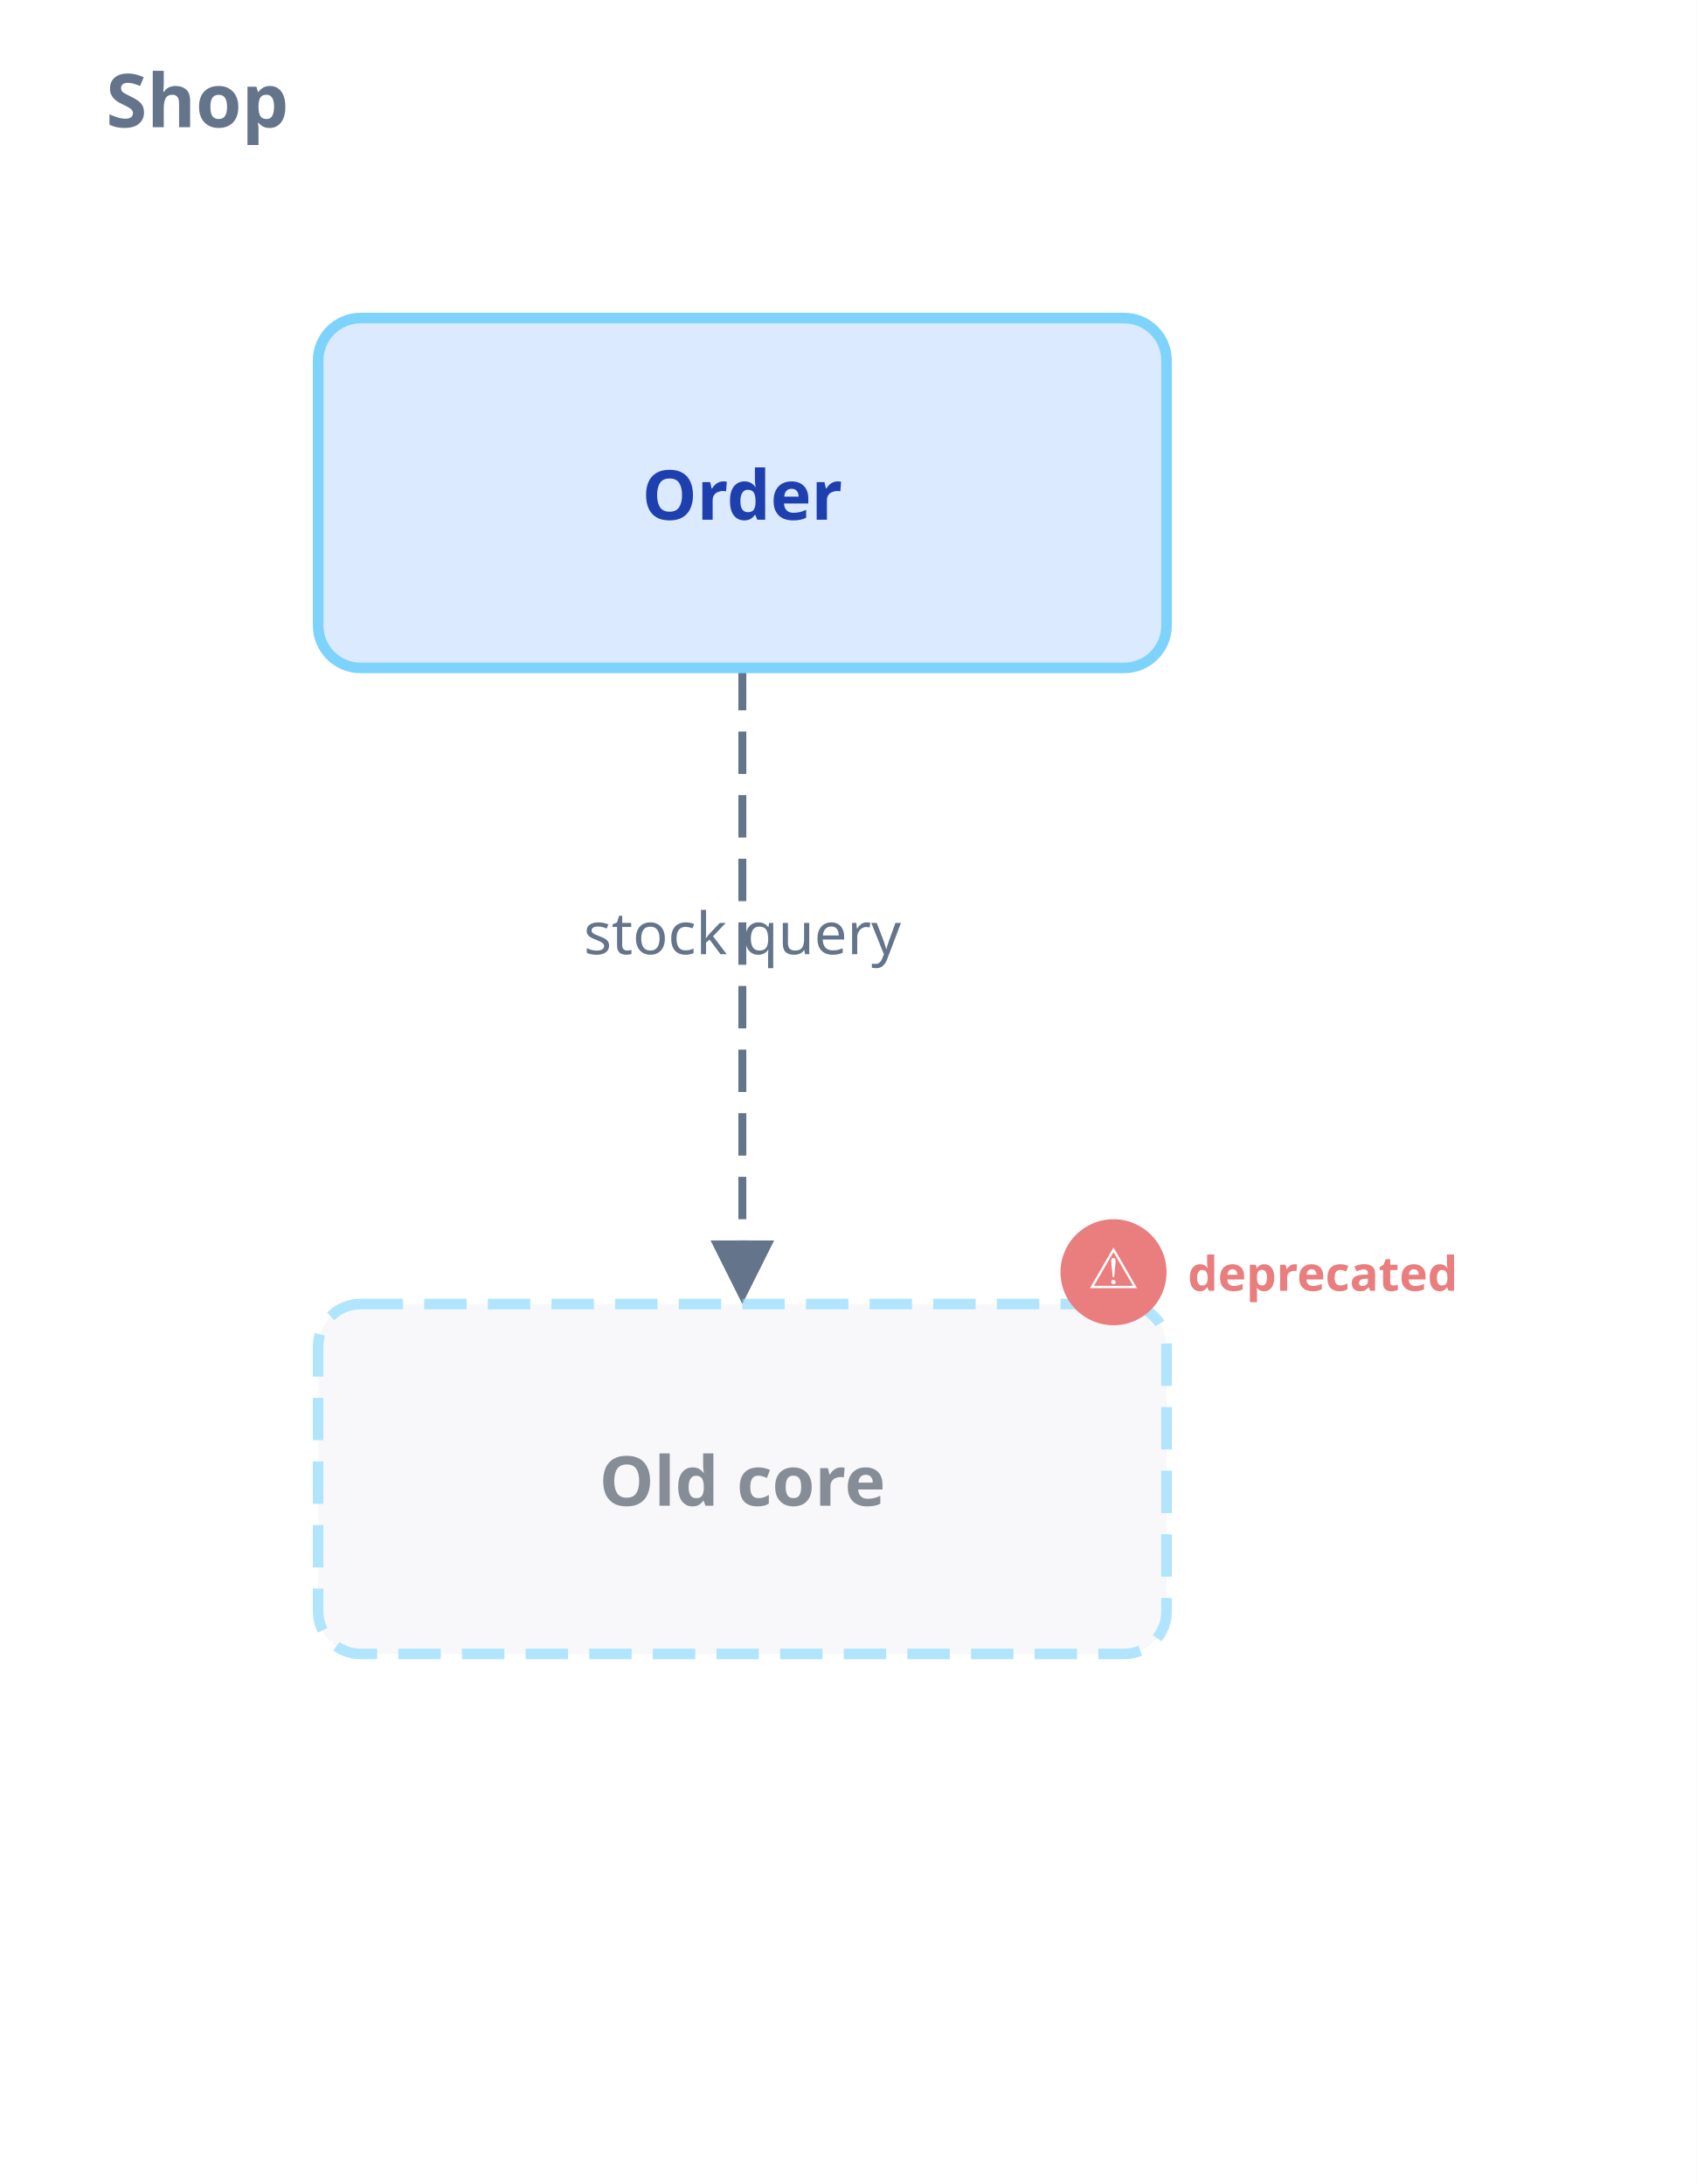
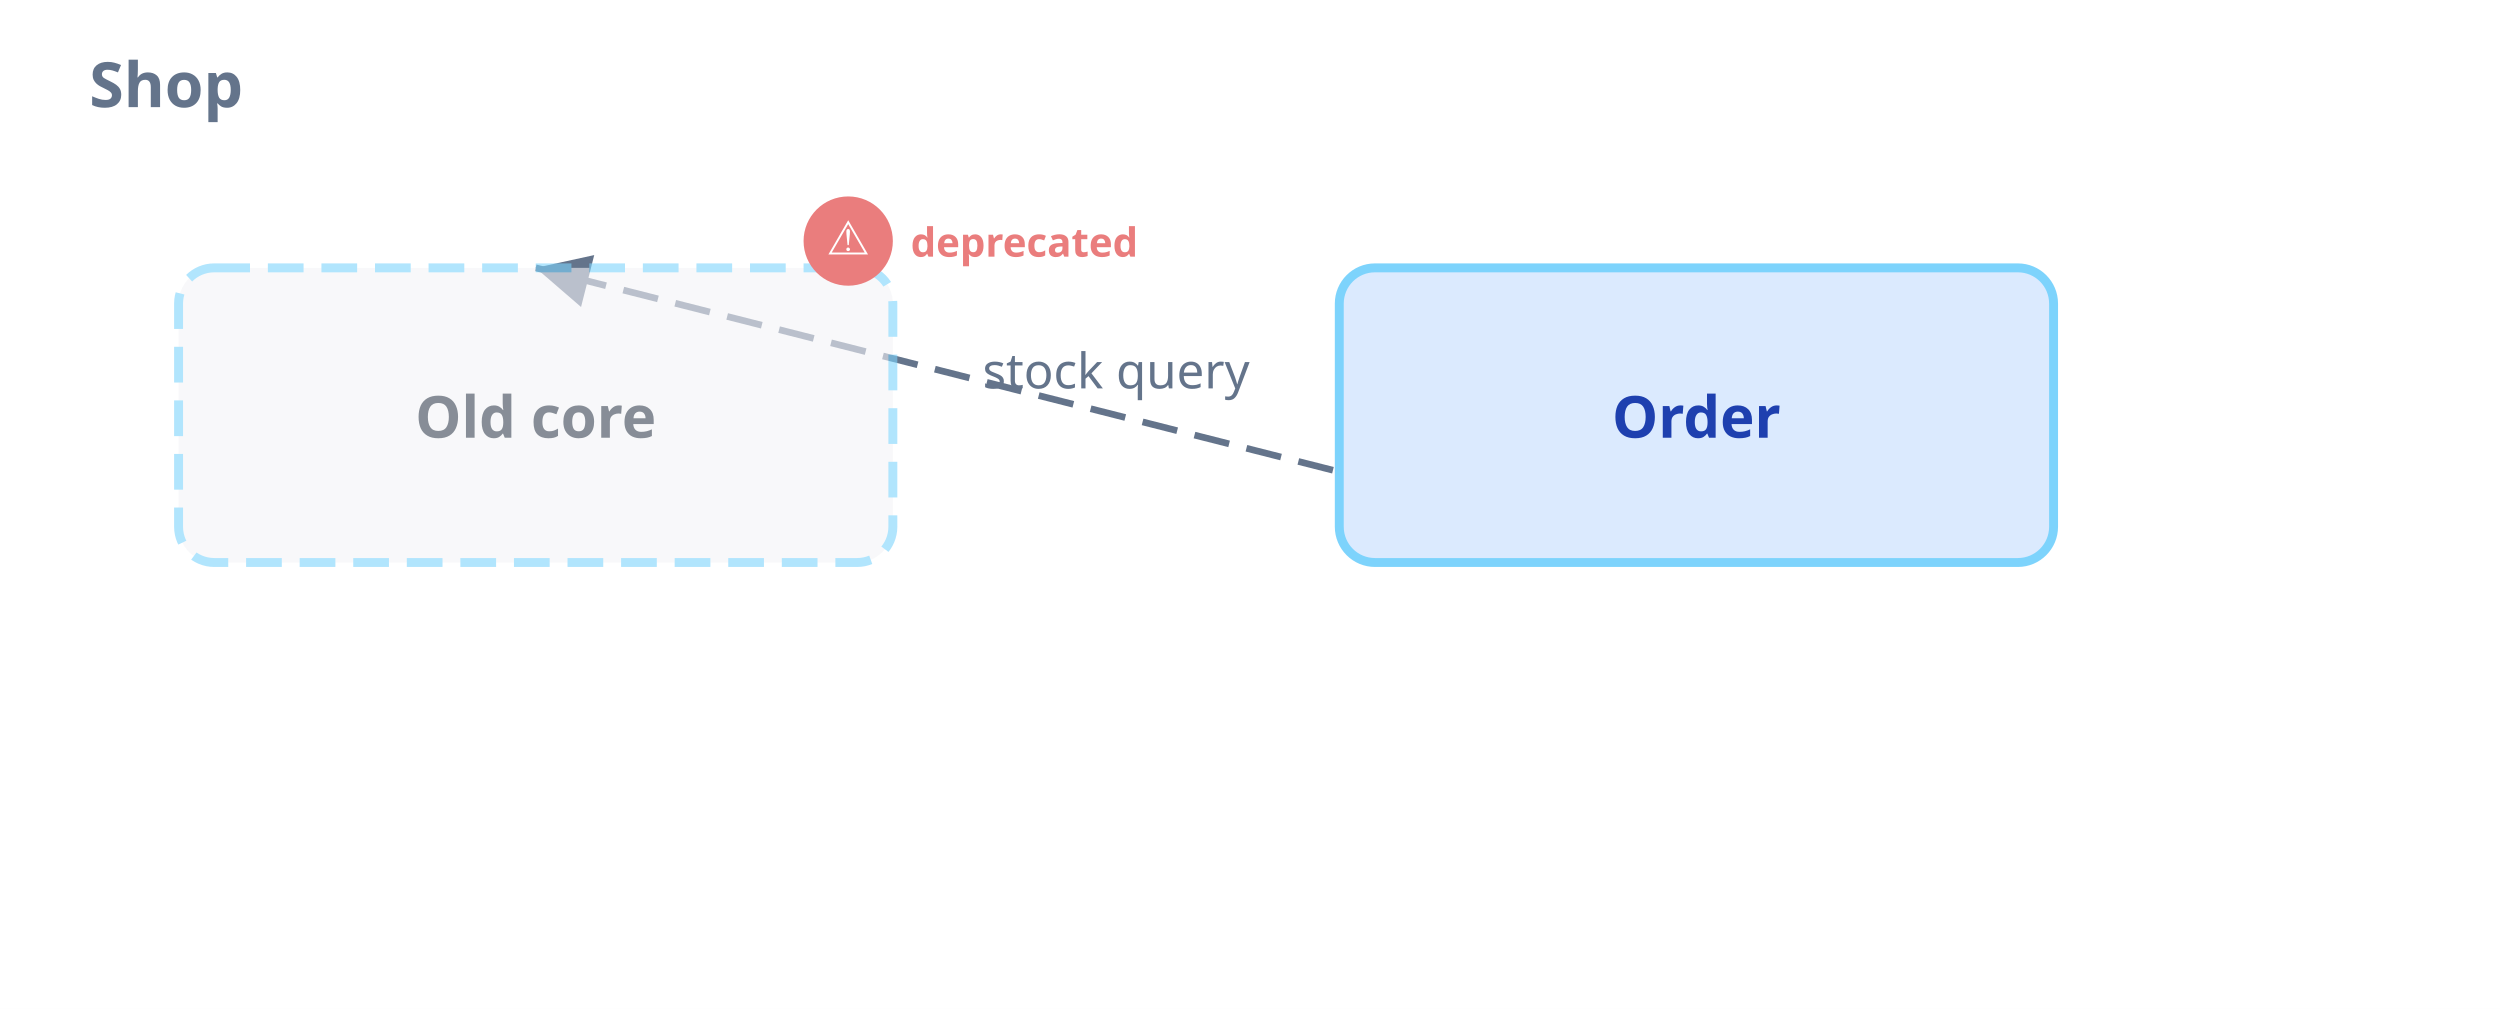
- <svg xmlns="http://www.w3.org/2000/svg" viewBox="0 0 320 412" width="320" height="412">
+ <svg xmlns="http://www.w3.org/2000/svg" viewBox="0 0 560 226" width="560" height="226">
  <defs>
    <marker id="arrow-default" viewBox="0 0 10 10" refX="10" refY="5" markerWidth="8" markerHeight="8" orient="auto-start-reverse">
      <path d="M 0 0 L 10 5 L 0 10 z" fill="#64748B" />
    </marker>
  </defs>
-   <rect width="320" height="412" fill="#FFFFFF" rx="0" />
+   <rect width="560" height="226" fill="#FFFFFF" rx="0" />
  <text x="20" y="24" fill="#64748B" font-size="14px" font-family="sans-serif" font-weight="bold">Shop</text>
  <g class="edges">
    <g data-edge-from="OrderService" data-edge-to="Legacy" data-edge-kind="async" data-edge-canonical-id="OrderService--&gt;Legacy" data-edge-label="stock query" class="krs-edge krs-edge--interactive">
-       <line x1="140" y1="126" x2="140" y2="246" stroke="transparent" stroke-width="14" stroke-linecap="butt" class="krs-edge__hitline" />
-       <line x1="140" y1="126" x2="140" y2="246" stroke="#64748B" stroke-width="1.5" stroke-dasharray="8 4" marker-end="url(#arrow-default)" />
-       <text x="140" y="180" text-anchor="middle" fill="#64748B" font-size="11px" font-family="sans-serif">stock query</text>
+       <line x1="380" y1="126" x2="120" y2="60" stroke="transparent" stroke-width="14" stroke-linecap="butt" class="krs-edge__hitline" />
+       <line x1="380" y1="126" x2="120" y2="60" stroke="#64748B" stroke-width="1.5" stroke-dasharray="8 4" marker-end="url(#arrow-default)" />
+       <text x="250" y="87" text-anchor="middle" fill="#64748B" font-size="11px" font-family="sans-serif">stock query</text>
    </g>
  </g>
  <g class="nodes">
    <g data-node-id="OrderService" data-node-kind="service" data-has-children="false" data-has-description="false">
-       <rect x="60" y="60" width="160" height="66" rx="8" ry="8" fill="#dbeafe" stroke="#7DD3FC" stroke-width="2" />
-       <text x="140" y="93" text-anchor="middle" dominant-baseline="central" fill="#1e40af" font-size="13px" font-weight="bold" font-family="sans-serif">Order</text>
+       <rect x="300" y="60" width="160" height="66" rx="8" ry="8" fill="#dbeafe" stroke="#7DD3FC" stroke-width="2" />
+       <text x="380" y="93" text-anchor="middle" dominant-baseline="central" fill="#1e40af" font-size="13px" font-weight="bold" font-family="sans-serif">Order</text>
    </g>
    <g data-node-id="Legacy" data-node-kind="service" data-has-children="false" data-has-description="false" opacity="0.6">
-       <rect x="60" y="246" width="160" height="66" rx="8" ry="8" fill="#f3f4f6" stroke="#7DD3FC" stroke-width="2" stroke-dasharray="8 4" />
-       <text x="140" y="279" text-anchor="middle" dominant-baseline="central" fill="#374151" font-size="13px" font-weight="bold" font-family="sans-serif">Old core</text>
+       <rect x="40" y="60" width="160" height="66" rx="8" ry="8" fill="#f3f4f6" stroke="#7DD3FC" stroke-width="2" stroke-dasharray="8 4" />
+       <text x="120" y="93" text-anchor="middle" dominant-baseline="central" fill="#374151" font-size="13px" font-weight="bold" font-family="sans-serif">Old core</text>
      <g data-node-badge="Legacy">
-         <circle cx="210" cy="240" r="10" fill="#DC2626" />
-         <text x="210" y="240" text-anchor="middle" dominant-baseline="central" fill="white" font-size="10px">⚠</text>
-         <text x="224" y="240" dominant-baseline="central" fill="#DC2626" font-size="9px" font-weight="bold" font-family="sans-serif">deprecated</text>
+         <circle cx="190" cy="54" r="10" fill="#DC2626" />
+         <text x="190" y="54" text-anchor="middle" dominant-baseline="central" fill="white" font-size="10px">⚠</text>
+         <text x="204" y="54" dominant-baseline="central" fill="#DC2626" font-size="9px" font-weight="bold" font-family="sans-serif">deprecated</text>
      </g>
    </g>
  </g>
</svg>
